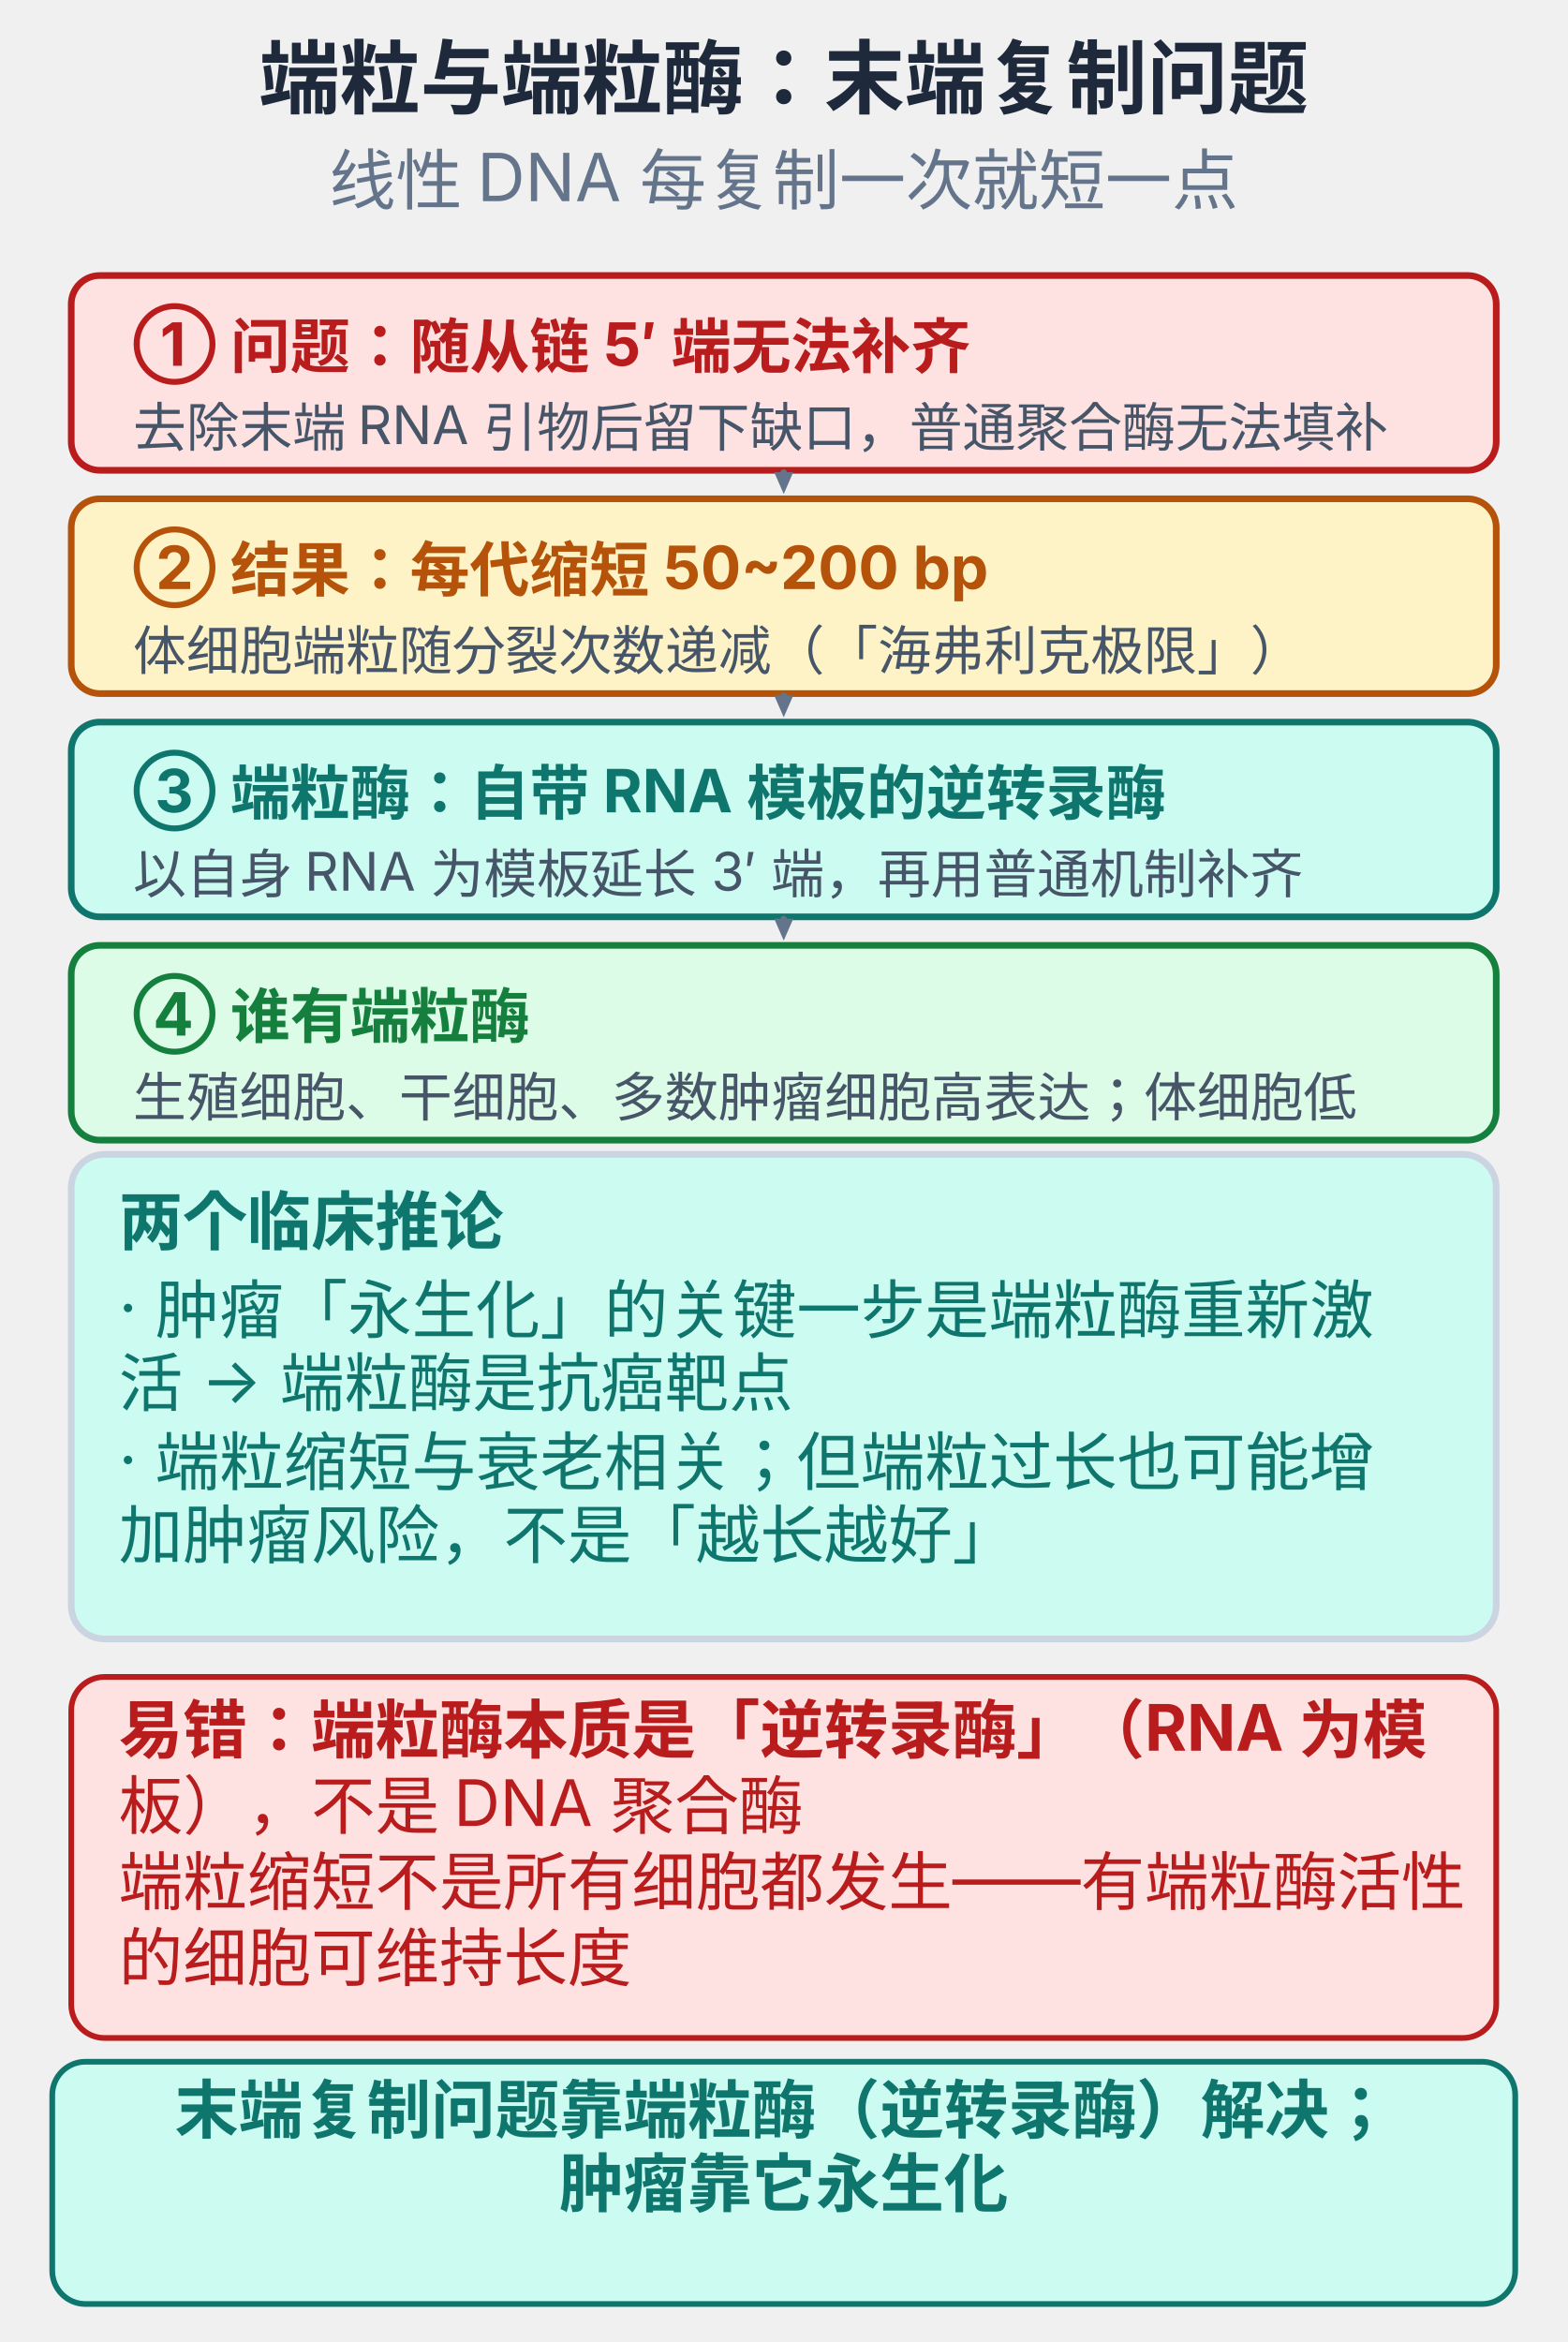
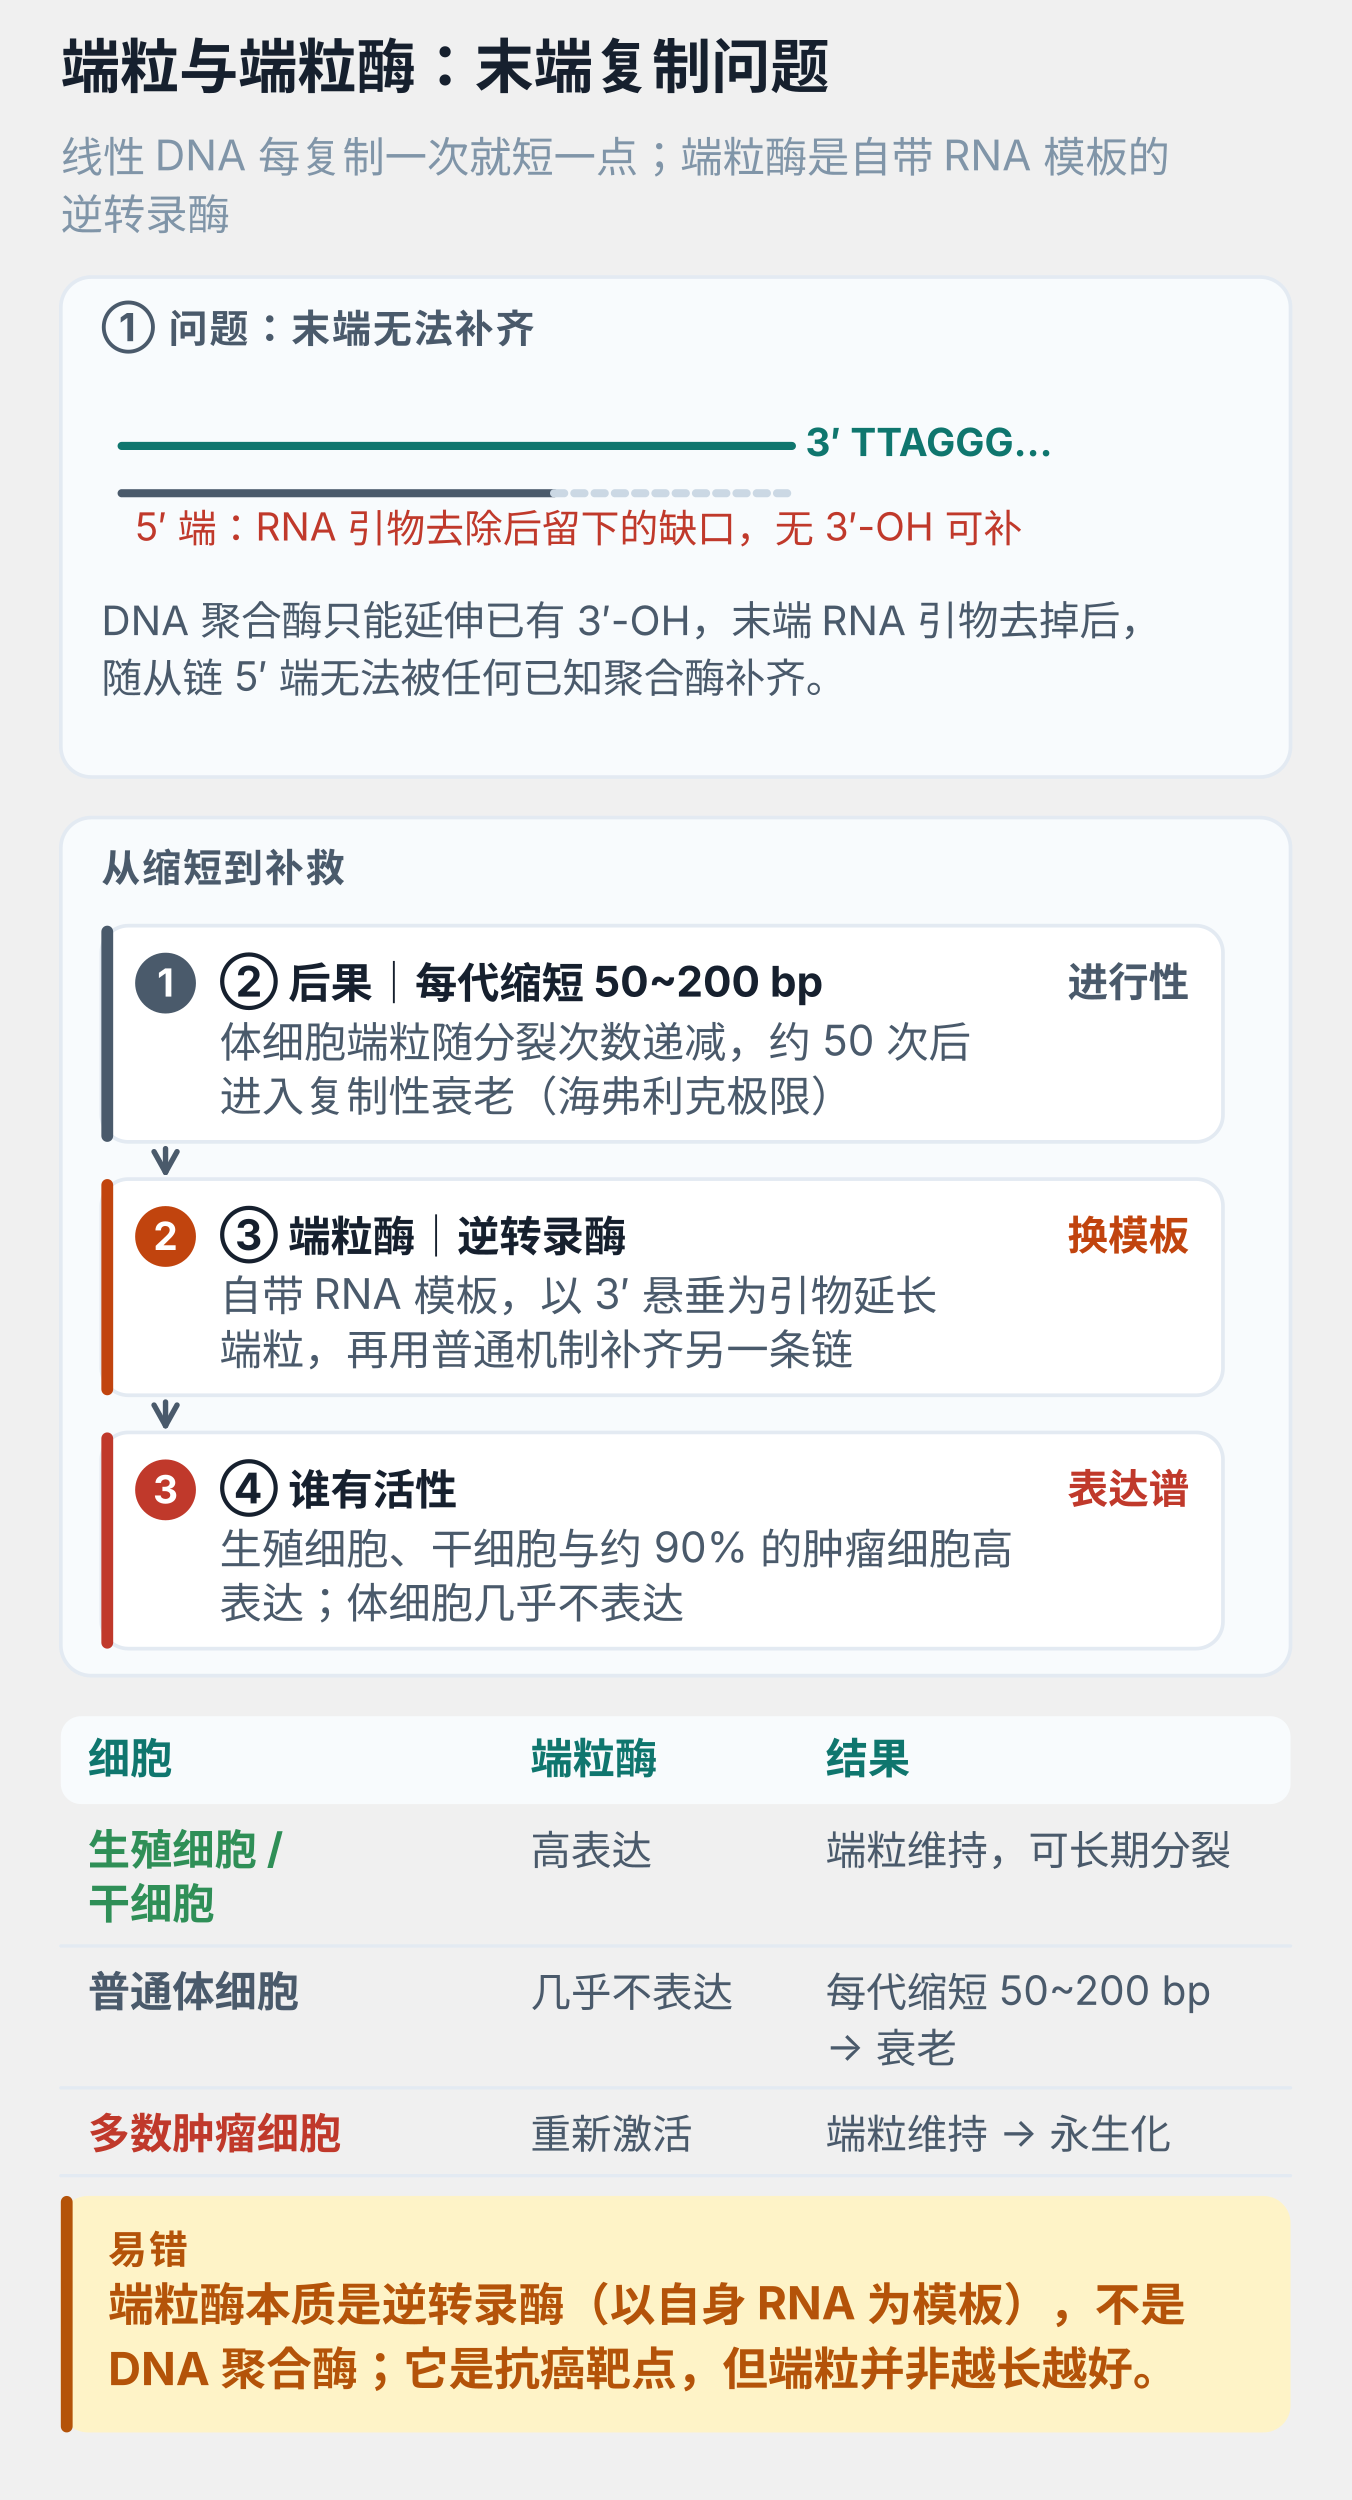
- <svg xmlns="http://www.w3.org/2000/svg" viewBox="0 0 330 493" width="100%" style="max-width:330px;display:block;margin:0 auto;background:#ffffff;border-radius:10px" role="img">
-   <text x="165.0" y="22.6" text-anchor="middle" font-size="17" font-weight="700" fill="#1e293b" font-family="-apple-system,'PingFang SC','Microsoft YaHei',sans-serif">端粒与端粒酶：末端复制问题</text>
-   <text x="165.0" y="43.0" text-anchor="middle" font-size="14" font-weight="400" fill="#64748b" font-family="-apple-system,'PingFang SC','Microsoft YaHei',sans-serif">线性 DNA 每复制一次就短一点</text>
-   <rect x="15.0" y="58.0" width="300.0" height="41.0" rx="6" fill="#fee2e2" stroke="#b91c1c" stroke-width="1.4" />
-   <text x="28.0" y="77.0" text-anchor="start" font-size="12.6" font-weight="700" fill="#b91c1c" font-family="-apple-system,'PingFang SC','Microsoft YaHei',sans-serif">① 问题：随从链 5′ 端无法补齐</text>
-   <text x="28.0" y="94.0" text-anchor="start" font-size="11.2" font-weight="400" fill="#475569" font-family="-apple-system,'PingFang SC','Microsoft YaHei',sans-serif">去除末端 RNA 引物后留下缺口，普通聚合酶无法填补</text>
-   <line x1="165.0" y1="100.0" x2="165.0" y2="99.5" stroke="#64748b" stroke-width="1.4" stroke-linecap="round" />
-   <polygon points="165.0,104.0 163.0,99.4 167.0,99.4" fill="#64748b" />
-   <rect x="15.0" y="105.0" width="300.0" height="41.0" rx="6" fill="#fef3c7" stroke="#b45309" stroke-width="1.4" />
-   <text x="28.0" y="124.0" text-anchor="start" font-size="12.6" font-weight="700" fill="#b45309" font-family="-apple-system,'PingFang SC','Microsoft YaHei',sans-serif">② 结果：每代缩短 50~200 bp</text>
-   <text x="28.0" y="141.0" text-anchor="start" font-size="11.2" font-weight="400" fill="#475569" font-family="-apple-system,'PingFang SC','Microsoft YaHei',sans-serif">体细胞端粒随分裂次数递减（「海弗利克极限」）</text>
-   <line x1="165.0" y1="147.0" x2="165.0" y2="146.5" stroke="#64748b" stroke-width="1.4" stroke-linecap="round" />
-   <polygon points="165.0,151.0 163.0,146.4 167.0,146.4" fill="#64748b" />
-   <rect x="15.0" y="152.0" width="300.0" height="41.0" rx="6" fill="#ccfbf1" stroke="#0f766e" stroke-width="1.4" />
-   <text x="28.0" y="171.0" text-anchor="start" font-size="12.6" font-weight="700" fill="#0f766e" font-family="-apple-system,'PingFang SC','Microsoft YaHei',sans-serif">③ 端粒酶：自带 RNA 模板的逆转录酶</text>
-   <text x="28.0" y="188.0" text-anchor="start" font-size="11.2" font-weight="400" fill="#475569" font-family="-apple-system,'PingFang SC','Microsoft YaHei',sans-serif">以自身 RNA 为模板延长 3′ 端，再用普通机制补齐</text>
-   <line x1="165.0" y1="194.0" x2="165.0" y2="193.5" stroke="#64748b" stroke-width="1.4" stroke-linecap="round" />
-   <polygon points="165.0,198.0 163.0,193.4 167.0,193.4" fill="#64748b" />
-   <rect x="15.0" y="199.0" width="300.0" height="41.0" rx="6" fill="#dcfce7" stroke="#15803d" stroke-width="1.4" />
-   <text x="28.0" y="218.0" text-anchor="start" font-size="12.6" font-weight="700" fill="#15803d" font-family="-apple-system,'PingFang SC','Microsoft YaHei',sans-serif">④ 谁有端粒酶</text>
-   <text x="28.0" y="235.0" text-anchor="start" font-size="11.2" font-weight="400" fill="#475569" font-family="-apple-system,'PingFang SC','Microsoft YaHei',sans-serif">生殖细胞、干细胞、多数肿瘤细胞高表达；体细胞低</text>
-   <rect x="15.0" y="243.0" width="300.0" height="102.0" rx="7" fill="#ccfbf1" stroke="#cbd5e1" stroke-width="1.4" />
-   <text x="25.0" y="262.0" text-anchor="start" font-size="13.5" font-weight="700" fill="#0f766e" font-family="-apple-system,'PingFang SC','Microsoft YaHei',sans-serif">两个临床推论</text>
-   <text x="25.0" y="280.0" text-anchor="start" font-size="13.5" font-weight="400" fill="#0f766e" font-family="-apple-system,'PingFang SC','Microsoft YaHei',sans-serif">· 肿瘤「永生化」的关键一步是端粒酶重新激</text>
-   <text x="25.0" y="296.0" text-anchor="start" font-size="13.5" font-weight="400" fill="#0f766e" font-family="-apple-system,'PingFang SC','Microsoft YaHei',sans-serif">活 → 端粒酶是抗癌靶点</text>
-   <text x="25.0" y="312.0" text-anchor="start" font-size="13.5" font-weight="400" fill="#0f766e" font-family="-apple-system,'PingFang SC','Microsoft YaHei',sans-serif">· 端粒缩短与衰老相关；但端粒过长也可能增</text>
-   <text x="25.0" y="328.0" text-anchor="start" font-size="13.5" font-weight="400" fill="#0f766e" font-family="-apple-system,'PingFang SC','Microsoft YaHei',sans-serif">加肿瘤风险，不是「越长越好」</text>
-   <rect x="15.0" y="353.0" width="300.0" height="76.0" rx="7" fill="#fee2e2" stroke="#b91c1c" stroke-width="1.2" />
-   <text x="25.0" y="369.0" text-anchor="start" font-size="13.5" font-weight="700" fill="#b91c1c" font-family="-apple-system,'PingFang SC','Microsoft YaHei',sans-serif">易错：端粒酶本质是「逆转录酶」（RNA 为模</text>
-   <text x="25.0" y="385.0" text-anchor="start" font-size="13.5" font-weight="400" fill="#b91c1c" font-family="-apple-system,'PingFang SC','Microsoft YaHei',sans-serif">板），不是 DNA 聚合酶</text>
-   <text x="25.0" y="401.0" text-anchor="start" font-size="13.5" font-weight="400" fill="#b91c1c" font-family="-apple-system,'PingFang SC','Microsoft YaHei',sans-serif">端粒缩短不是所有细胞都发生——有端粒酶活性</text>
-   <text x="25.0" y="417.0" text-anchor="start" font-size="13.5" font-weight="400" fill="#b91c1c" font-family="-apple-system,'PingFang SC','Microsoft YaHei',sans-serif">的细胞可维持长度</text>
-   <rect x="11.0" y="434.0" width="308.0" height="51.0" rx="7" fill="#ccfbf1" stroke="#0f766e" stroke-width="1.2" />
-   <text x="165.0" y="449.0" text-anchor="middle" font-size="13.5" font-weight="700" fill="#0f766e" font-family="-apple-system,'PingFang SC','Microsoft YaHei',sans-serif">末端复制问题靠端粒酶（逆转录酶）解决；</text>
-   <text x="165.0" y="464.5" text-anchor="middle" font-size="13.5" font-weight="700" fill="#0f766e" font-family="-apple-system,'PingFang SC','Microsoft YaHei',sans-serif">肿瘤靠它永生化</text>
+ <svg xmlns="http://www.w3.org/2000/svg" viewBox="0 0 400 740" width="100%" style="max-width:400px;display:block;margin:0 auto;background:#ffffff;border-radius:12px" role="img" aria-label="端粒与端粒酶：末端复制问题">
+   <text x="18.0" y="26.0" font-size="17.5" font-weight="700" fill="#16202e" font-family="-apple-system,BlinkMacSystemFont,'PingFang SC','Microsoft YaHei',sans-serif">端粒与端粒酶：末端复制问题</text>
+   <text x="18.0" y="51.0" font-size="12.5" font-weight="400" fill="#8095a8" font-family="-apple-system,BlinkMacSystemFont,'PingFang SC','Microsoft YaHei',sans-serif">线性 DNA 每复制一次就短一点；端粒酶是自带 RNA 模板的</text>
+   <text x="18.0" y="68.0" font-size="12.5" font-weight="400" fill="#8095a8" font-family="-apple-system,BlinkMacSystemFont,'PingFang SC','Microsoft YaHei',sans-serif">逆转录酶</text>
+   <rect x="18.0" y="82.0" width="364.0" height="148.0" rx="9" fill="#f8fbfd" stroke="#e3eaf2" stroke-width="1.1" />
+   <text x="30.0" y="101.0" font-size="11.5" font-weight="700" fill="#4a5a6b" letter-spacing="0.6" font-family="-apple-system,BlinkMacSystemFont,'PingFang SC','Microsoft YaHei',sans-serif">① 问题：末端无法补齐</text>
+   <line x1="36.0" y1="132.0" x2="234.4" y2="132.0" stroke="#0f766e" stroke-width="2.4" stroke-linecap="round" />
+   <text x="238.4" y="135.0" font-size="11.5" font-weight="700" fill="#0f766e" font-family="-apple-system,BlinkMacSystemFont,'PingFang SC','Microsoft YaHei',sans-serif">3′ TTAGGG…</text>
+   <line x1="36.0" y1="146.0" x2="164.0" y2="146.0" stroke="#4a5a6b" stroke-width="2.4" stroke-linecap="round" />
+   <line x1="164.0" y1="146.0" x2="234.4" y2="146.0" stroke="#cbd8e4" stroke-width="2.4" stroke-dasharray="3 3" stroke-linecap="round" />
+   <text x="40.0" y="160.0" font-size="11.5" font-weight="400" fill="#c0392b" font-family="-apple-system,BlinkMacSystemFont,'PingFang SC','Microsoft YaHei',sans-serif">5′ 端：RNA 引物去除后留下的缺口，无 3′-OH 可补</text>
+   <text x="30.0" y="188.0" font-size="12" font-weight="400" fill="#4a5a6b" font-family="-apple-system,BlinkMacSystemFont,'PingFang SC','Microsoft YaHei',sans-serif">DNA 聚合酶只能延伸已有 3′-OH，末端 RNA 引物去掉后，</text>
+   <text x="30.0" y="205.0" font-size="12" font-weight="400" fill="#4a5a6b" font-family="-apple-system,BlinkMacSystemFont,'PingFang SC','Microsoft YaHei',sans-serif">随从链 5′ 端无法被任何已知聚合酶补齐。</text>
+   <rect x="18.0" y="242.0" width="364.0" height="254.0" rx="9" fill="#f8fbfd" stroke="#e3eaf2" stroke-width="1.1" />
+   <text x="30.0" y="261.0" font-size="11.5" font-weight="700" fill="#4a5a6b" letter-spacing="0.6" font-family="-apple-system,BlinkMacSystemFont,'PingFang SC','Microsoft YaHei',sans-serif">从缩短到补救</text>
+   <rect x="30.0" y="274.0" width="332.0" height="64.0" rx="8" fill="#ffffff" stroke="#e3eaf2" stroke-width="1.1" />
+   <rect x="30.0" y="274.0" width="3.5" height="64.0" rx="1.8" fill="#4a5a6b" />
+   <circle cx="49.0" cy="291.0" r="9" fill="#4a5a6b" />
+   <text x="49.0" y="295.0" text-anchor="middle" font-size="11.5" font-weight="700" fill="#ffffff" font-family="-apple-system,BlinkMacSystemFont,'PingFang SC','Microsoft YaHei',sans-serif">1</text>
+   <text x="65.0" y="295.0" font-size="12.5" font-weight="700" fill="#16202e" font-family="-apple-system,BlinkMacSystemFont,'PingFang SC','Microsoft YaHei',sans-serif">② 后果｜每代缩短 50~200 bp</text>
+   <text x="352.0" y="295.0" text-anchor="end" font-size="12" font-weight="700" fill="#4a5a6b" font-family="-apple-system,BlinkMacSystemFont,'PingFang SC','Microsoft YaHei',sans-serif">进行性</text>
+   <text x="65.0" y="313.0" font-size="12.5" font-weight="400" fill="#4a5a6b" font-family="-apple-system,BlinkMacSystemFont,'PingFang SC','Microsoft YaHei',sans-serif">体细胞端粒随分裂次数递减，约 50 次后</text>
+   <text x="65.0" y="329.0" font-size="12.5" font-weight="400" fill="#4a5a6b" font-family="-apple-system,BlinkMacSystemFont,'PingFang SC','Microsoft YaHei',sans-serif">进入复制性衰老（海弗利克极限）</text>
+   <line x1="49.0" y1="340.0" x2="49.0" y2="347.0" stroke="#4a5a6b" stroke-width="1.6" stroke-linecap="round" />
+   <line x1="49.0" y1="347.0" x2="45.6" y2="340.9" stroke="#4a5a6b" stroke-width="1.6" stroke-linecap="round" />
+   <line x1="49.0" y1="347.0" x2="52.4" y2="340.9" stroke="#4a5a6b" stroke-width="1.6" stroke-linecap="round" />
+   <rect x="30.0" y="349.0" width="332.0" height="64.0" rx="8" fill="#ffffff" stroke="#e3eaf2" stroke-width="1.1" />
+   <rect x="30.0" y="349.0" width="3.5" height="64.0" rx="1.8" fill="#c1440e" />
+   <circle cx="49.0" cy="366.0" r="9" fill="#c1440e" />
+   <text x="49.0" y="370.0" text-anchor="middle" font-size="11.5" font-weight="700" fill="#ffffff" font-family="-apple-system,BlinkMacSystemFont,'PingFang SC','Microsoft YaHei',sans-serif">2</text>
+   <text x="65.0" y="370.0" font-size="12.5" font-weight="700" fill="#16202e" font-family="-apple-system,BlinkMacSystemFont,'PingFang SC','Microsoft YaHei',sans-serif">③ 端粒酶｜逆转录酶</text>
+   <text x="352.0" y="370.0" text-anchor="end" font-size="12" font-weight="700" fill="#c1440e" font-family="-apple-system,BlinkMacSystemFont,'PingFang SC','Microsoft YaHei',sans-serif">换模板</text>
+   <text x="65.0" y="388.0" font-size="12.5" font-weight="400" fill="#4a5a6b" font-family="-apple-system,BlinkMacSystemFont,'PingFang SC','Microsoft YaHei',sans-serif">自带 RNA 模板，以 3′ 悬垂为引物延长</text>
+   <text x="65.0" y="404.0" font-size="12.5" font-weight="400" fill="#4a5a6b" font-family="-apple-system,BlinkMacSystemFont,'PingFang SC','Microsoft YaHei',sans-serif">端粒，再用普通机制补齐另一条链</text>
+   <line x1="49.0" y1="415.0" x2="49.0" y2="422.0" stroke="#4a5a6b" stroke-width="1.6" stroke-linecap="round" />
+   <line x1="49.0" y1="422.0" x2="45.6" y2="415.9" stroke="#4a5a6b" stroke-width="1.6" stroke-linecap="round" />
+   <line x1="49.0" y1="422.0" x2="52.4" y2="415.9" stroke="#4a5a6b" stroke-width="1.6" stroke-linecap="round" />
+   <rect x="30.0" y="424.0" width="332.0" height="64.0" rx="8" fill="#ffffff" stroke="#e3eaf2" stroke-width="1.1" />
+   <rect x="30.0" y="424.0" width="3.5" height="64.0" rx="1.8" fill="#c0392b" />
+   <circle cx="49.0" cy="441.0" r="9" fill="#c0392b" />
+   <text x="49.0" y="445.0" text-anchor="middle" font-size="11.5" font-weight="700" fill="#ffffff" font-family="-apple-system,BlinkMacSystemFont,'PingFang SC','Microsoft YaHei',sans-serif">3</text>
+   <text x="65.0" y="445.0" font-size="12.5" font-weight="700" fill="#16202e" font-family="-apple-system,BlinkMacSystemFont,'PingFang SC','Microsoft YaHei',sans-serif">④ 谁有活性</text>
+   <text x="352.0" y="445.0" text-anchor="end" font-size="12" font-weight="700" fill="#c0392b" font-family="-apple-system,BlinkMacSystemFont,'PingFang SC','Microsoft YaHei',sans-serif">表达谱</text>
+   <text x="65.0" y="463.0" font-size="12.5" font-weight="400" fill="#4a5a6b" font-family="-apple-system,BlinkMacSystemFont,'PingFang SC','Microsoft YaHei',sans-serif">生殖细胞、干细胞与约 90% 的肿瘤细胞高</text>
+   <text x="65.0" y="479.0" font-size="12.5" font-weight="400" fill="#4a5a6b" font-family="-apple-system,BlinkMacSystemFont,'PingFang SC','Microsoft YaHei',sans-serif">表达；体细胞几乎不表达</text>
+   <rect x="18.0" y="508.0" width="364.0" height="26.0" rx="6" fill="#f8fbfd" />
+   <text x="26.0" y="525.0" font-size="12.5" font-weight="700" fill="#0f766e" font-family="-apple-system,BlinkMacSystemFont,'PingFang SC','Microsoft YaHei',sans-serif">细胞</text>
+   <text x="157.0" y="525.0" font-size="12.5" font-weight="700" fill="#0f766e" font-family="-apple-system,BlinkMacSystemFont,'PingFang SC','Microsoft YaHei',sans-serif">端粒酶</text>
+   <text x="244.4" y="525.0" font-size="12.5" font-weight="700" fill="#0f766e" font-family="-apple-system,BlinkMacSystemFont,'PingFang SC','Microsoft YaHei',sans-serif">结果</text>
+   <line x1="18.0" y1="576.0" x2="382.0" y2="576.0" stroke="#e3eaf2" stroke-width="1" stroke-linecap="round" />
+   <text x="26.0" y="552.0" font-size="12.5" font-weight="700" fill="#2f8f57" font-family="-apple-system,BlinkMacSystemFont,'PingFang SC','Microsoft YaHei',sans-serif">生殖细胞 / </text>
+   <text x="26.0" y="568.0" font-size="12.5" font-weight="700" fill="#2f8f57" font-family="-apple-system,BlinkMacSystemFont,'PingFang SC','Microsoft YaHei',sans-serif">干细胞</text>
+   <text x="157.0" y="552.0" font-size="12" font-weight="400" fill="#4a5a6b" font-family="-apple-system,BlinkMacSystemFont,'PingFang SC','Microsoft YaHei',sans-serif">高表达</text>
+   <text x="244.4" y="552.0" font-size="12" font-weight="400" fill="#4a5a6b" font-family="-apple-system,BlinkMacSystemFont,'PingFang SC','Microsoft YaHei',sans-serif">端粒维持，可长期分裂</text>
+   <line x1="18.0" y1="618.0" x2="382.0" y2="618.0" stroke="#e3eaf2" stroke-width="1" stroke-linecap="round" />
+   <text x="26.0" y="594.0" font-size="12.5" font-weight="700" fill="#4a5a6b" font-family="-apple-system,BlinkMacSystemFont,'PingFang SC','Microsoft YaHei',sans-serif">普通体细胞</text>
+   <text x="157.0" y="594.0" font-size="12" font-weight="400" fill="#4a5a6b" font-family="-apple-system,BlinkMacSystemFont,'PingFang SC','Microsoft YaHei',sans-serif">几乎不表达</text>
+   <text x="244.4" y="594.0" font-size="12" font-weight="400" fill="#4a5a6b" font-family="-apple-system,BlinkMacSystemFont,'PingFang SC','Microsoft YaHei',sans-serif">每代缩短 50~200 bp</text>
+   <text x="244.4" y="610.0" font-size="12" font-weight="400" fill="#4a5a6b" font-family="-apple-system,BlinkMacSystemFont,'PingFang SC','Microsoft YaHei',sans-serif">→ 衰老</text>
+   <line x1="18.0" y1="644.0" x2="382.0" y2="644.0" stroke="#e3eaf2" stroke-width="1" stroke-linecap="round" />
+   <text x="26.0" y="636.0" font-size="12.5" font-weight="700" fill="#c0392b" font-family="-apple-system,BlinkMacSystemFont,'PingFang SC','Microsoft YaHei',sans-serif">多数肿瘤细胞</text>
+   <text x="157.0" y="636.0" font-size="12" font-weight="400" fill="#4a5a6b" font-family="-apple-system,BlinkMacSystemFont,'PingFang SC','Microsoft YaHei',sans-serif">重新激活</text>
+   <text x="244.4" y="636.0" font-size="12" font-weight="400" fill="#4a5a6b" font-family="-apple-system,BlinkMacSystemFont,'PingFang SC','Microsoft YaHei',sans-serif">端粒维持 → 永生化</text>
+   <rect x="18.0" y="650.0" width="364.0" height="70.0" rx="8" fill="#fef3c7" />
+   <rect x="18.0" y="650.0" width="3.5" height="70.0" rx="1.8" fill="#b45309" />
+   <text x="32.0" y="670.0" font-size="11.5" font-weight="700" fill="#b45309" letter-spacing="0.6" font-family="-apple-system,BlinkMacSystemFont,'PingFang SC','Microsoft YaHei',sans-serif">易错</text>
+   <text x="32.0" y="687.0" font-size="13.5" font-weight="700" fill="#b45309" font-family="-apple-system,BlinkMacSystemFont,'PingFang SC','Microsoft YaHei',sans-serif">端粒酶本质是逆转录酶（以自身 RNA 为模板），不是</text>
+   <text x="32.0" y="706.0" font-size="13.5" font-weight="700" fill="#b45309" font-family="-apple-system,BlinkMacSystemFont,'PingFang SC','Microsoft YaHei',sans-serif">DNA 聚合酶；它是抗癌靶点，但端粒并非越长越好。</text>
</svg>
